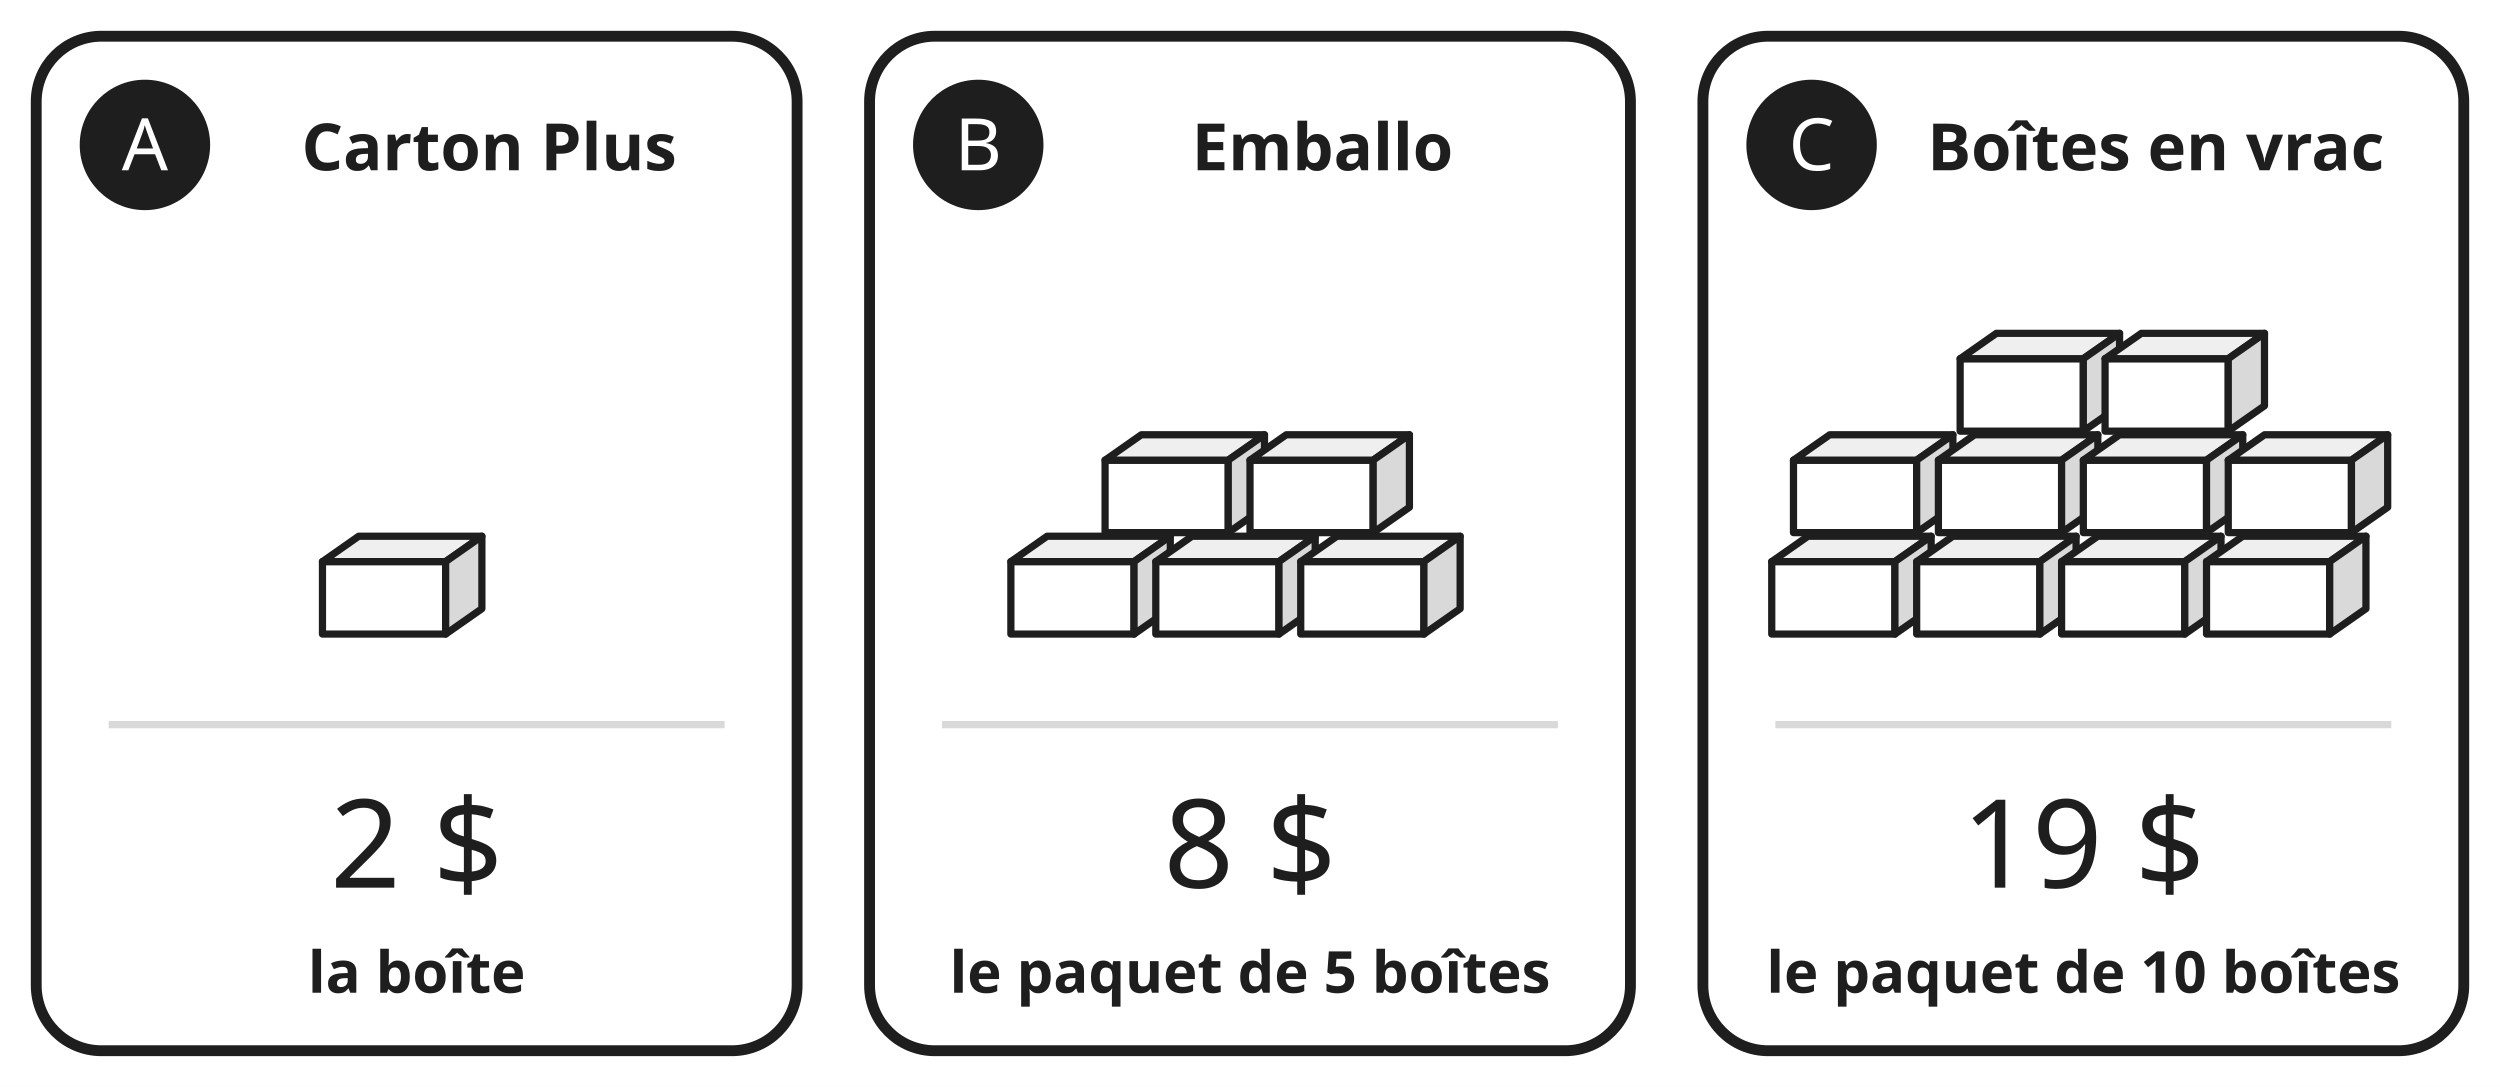
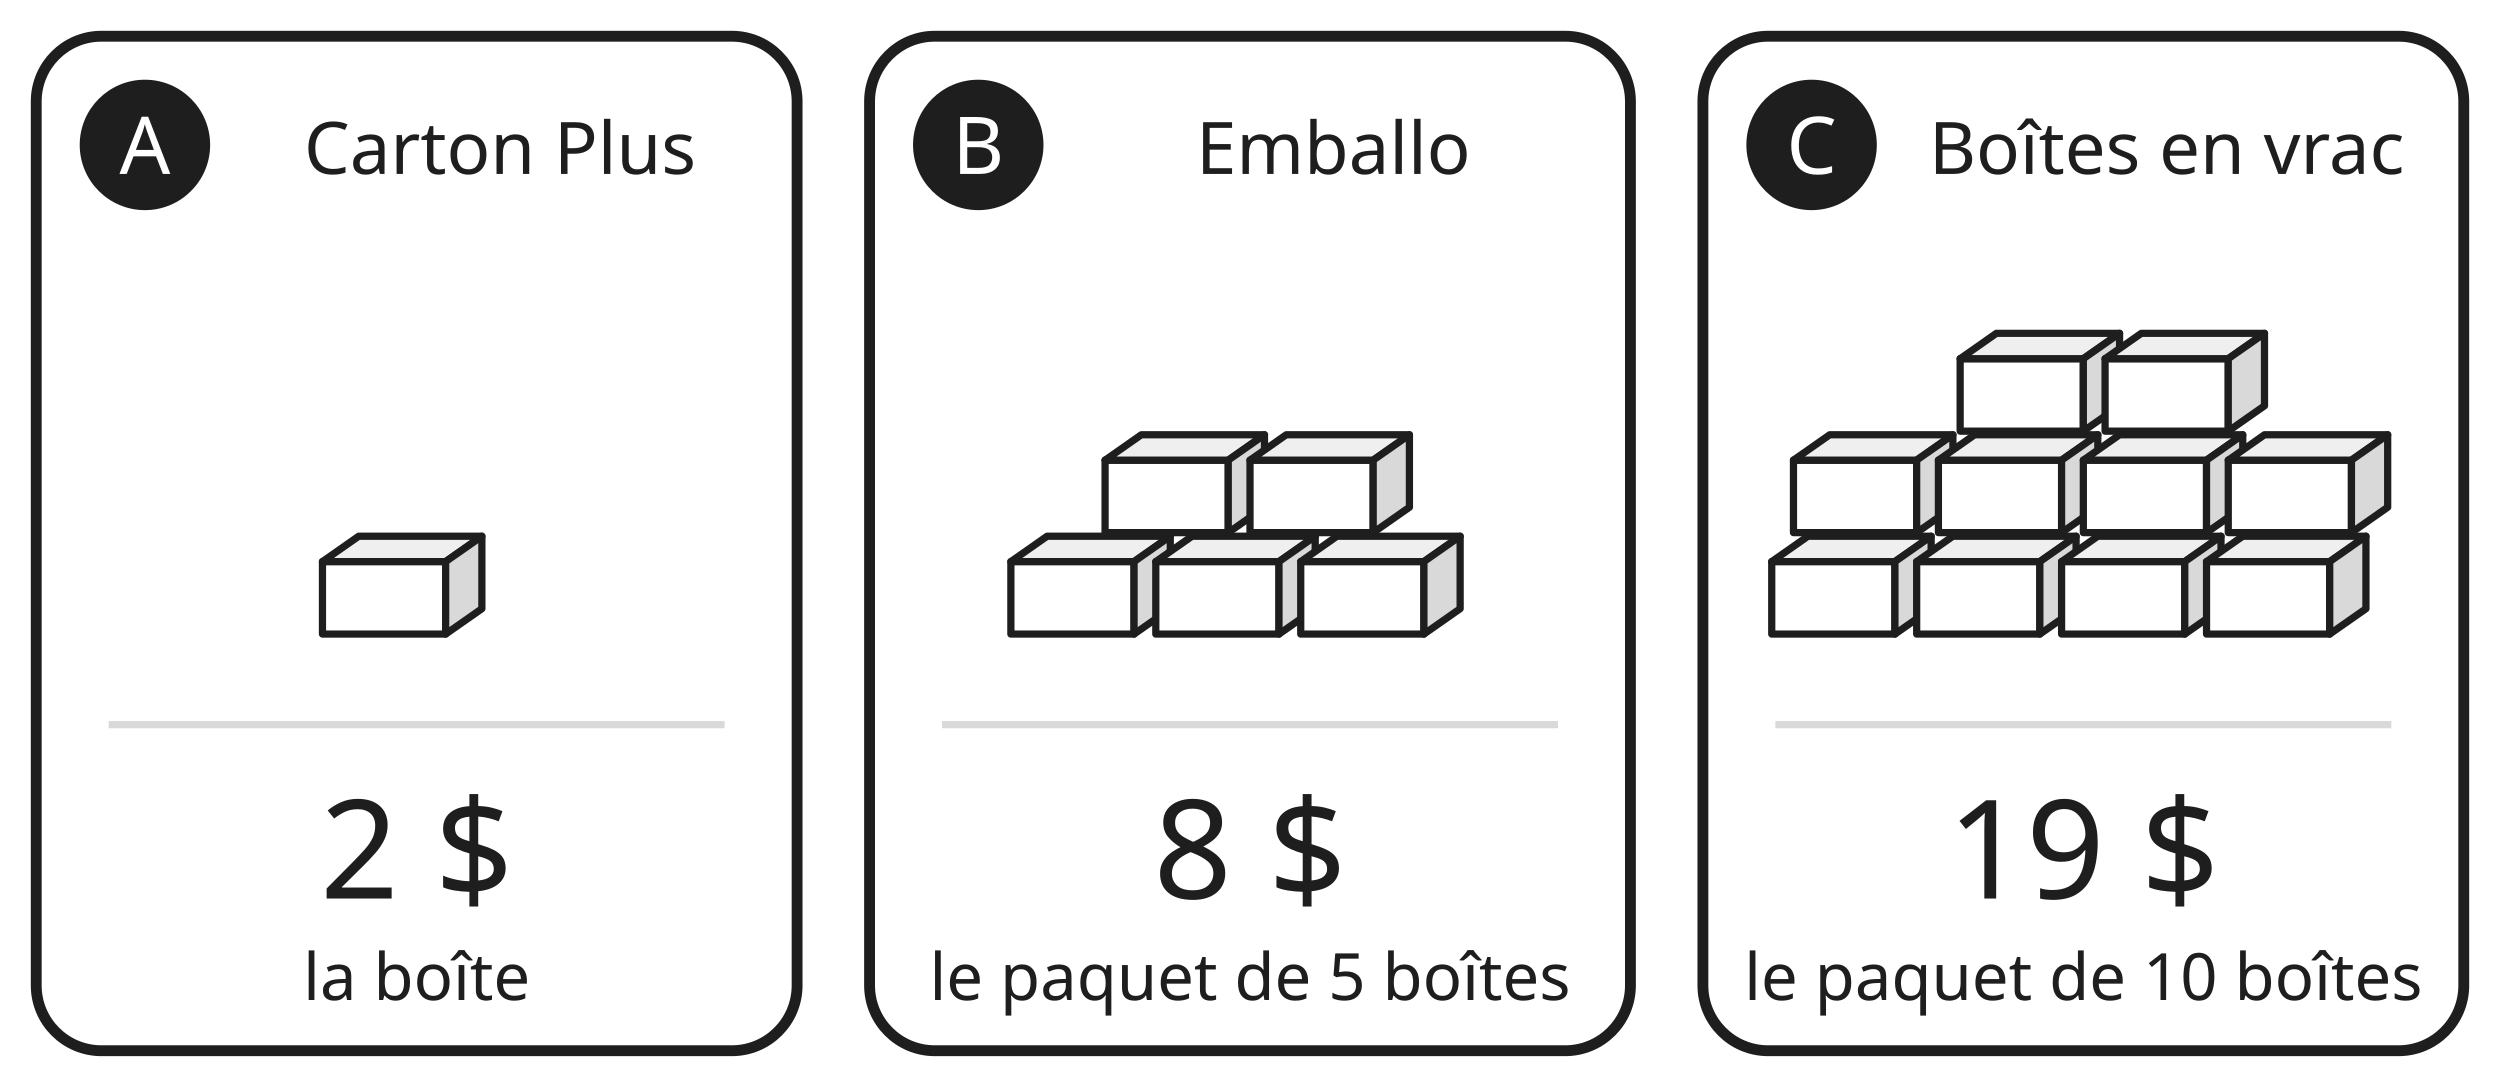
<svg xmlns="http://www.w3.org/2000/svg" width="690" height="300" viewBox="0 0 690 300">
  <rect width="690" height="300" fill="#fff" />
  <rect x="10" y="10" width="210" height="280" rx="18" fill="#fff" stroke="#1E1E1E" stroke-width="3" />
  <circle cx="40" cy="40" r="18" fill="#1E1E1E" />
-   <text x="40" y="47" font-family="Lilita One" font-size="20" font-weight="400" text-anchor="middle" fill="#fff">A</text>
-   <text x="135.0" y="47" font-family="Nunito" font-size="18" font-weight="800" text-anchor="middle" fill="#1E1E1E">Carton Plus</text>
+   <text x="40" y="48" font-family="KG Perfect Penmanship" font-size="22" font-weight="400" text-anchor="middle" fill="#fff">A</text>
+   <text x="138" y="48" font-family="KG Perfect Penmanship" font-size="20" font-weight="400" text-anchor="middle" fill="#1E1E1E">Carton Plus</text>
  <path d="M89.0 175 h34 v-20 h-34 Z" fill="#fff" stroke="#1E1E1E" stroke-width="2" stroke-linejoin="round" />
  <path d="M89.0 155 l10 -7.0 h34 l-10 7.0 Z" fill="#EFEFEF" stroke="#1E1E1E" stroke-width="2" stroke-linejoin="round" />
  <path d="M123.0 175 l10 -7.0 v-20 l-10 7.0 Z" fill="#D9D9D9" stroke="#1E1E1E" stroke-width="2" stroke-linejoin="round" />
  <line x1="30" y1="200" x2="200" y2="200" stroke="#D9D9D9" stroke-width="2" />
-   <text x="115.0" y="245" font-family="Lilita One" font-size="34" font-weight="400" text-anchor="middle" fill="#1E1E1E">2 $</text>
-   <text x="115.0" y="274" font-family="Nunito" font-size="16" font-weight="700" text-anchor="middle" fill="#1E1E1E">la boîte</text>
+   <text x="115.0" y="248" font-family="KG Perfect Penmanship" font-size="38" font-weight="400" text-anchor="middle" fill="#1E1E1E">2 $</text>
+   <text x="115.0" y="276" font-family="KG Perfect Penmanship" font-size="18" font-weight="400" text-anchor="middle" fill="#1E1E1E">la boîte</text>
  <rect x="240" y="10" width="210" height="280" rx="18" fill="#fff" stroke="#1E1E1E" stroke-width="3" />
  <circle cx="270" cy="40" r="18" fill="#1E1E1E" />
-   <text x="270" y="47" font-family="Lilita One" font-size="20" font-weight="400" text-anchor="middle" fill="#fff">B</text>
-   <text x="365.0" y="47" font-family="Nunito" font-size="18" font-weight="800" text-anchor="middle" fill="#1E1E1E">Emballo</text>
+   <text x="270" y="48" font-family="KG Perfect Penmanship" font-size="22" font-weight="400" text-anchor="middle" fill="#fff">B</text>
+   <text x="368" y="48" font-family="KG Perfect Penmanship" font-size="20" font-weight="400" text-anchor="middle" fill="#1E1E1E">Emballo</text>
  <path d="M279.0 175 h34 v-20 h-34 Z" fill="#fff" stroke="#1E1E1E" stroke-width="2" stroke-linejoin="round" />
  <path d="M279.0 155 l10 -7.0 h34 l-10 7.0 Z" fill="#EFEFEF" stroke="#1E1E1E" stroke-width="2" stroke-linejoin="round" />
  <path d="M313.0 175 l10 -7.0 v-20 l-10 7.0 Z" fill="#D9D9D9" stroke="#1E1E1E" stroke-width="2" stroke-linejoin="round" />
  <path d="M319.0 175 h34 v-20 h-34 Z" fill="#fff" stroke="#1E1E1E" stroke-width="2" stroke-linejoin="round" />
  <path d="M319.0 155 l10 -7.0 h34 l-10 7.0 Z" fill="#EFEFEF" stroke="#1E1E1E" stroke-width="2" stroke-linejoin="round" />
  <path d="M353.0 175 l10 -7.0 v-20 l-10 7.0 Z" fill="#D9D9D9" stroke="#1E1E1E" stroke-width="2" stroke-linejoin="round" />
  <path d="M359.0 175 h34 v-20 h-34 Z" fill="#fff" stroke="#1E1E1E" stroke-width="2" stroke-linejoin="round" />
  <path d="M359.0 155 l10 -7.0 h34 l-10 7.0 Z" fill="#EFEFEF" stroke="#1E1E1E" stroke-width="2" stroke-linejoin="round" />
  <path d="M393.0 175 l10 -7.0 v-20 l-10 7.0 Z" fill="#D9D9D9" stroke="#1E1E1E" stroke-width="2" stroke-linejoin="round" />
  <path d="M305.0 147 h34 v-20 h-34 Z" fill="#fff" stroke="#1E1E1E" stroke-width="2" stroke-linejoin="round" />
  <path d="M305.0 127 l10 -7.0 h34 l-10 7.0 Z" fill="#EFEFEF" stroke="#1E1E1E" stroke-width="2" stroke-linejoin="round" />
  <path d="M339.0 147 l10 -7.0 v-20 l-10 7.0 Z" fill="#D9D9D9" stroke="#1E1E1E" stroke-width="2" stroke-linejoin="round" />
  <path d="M345.0 147 h34 v-20 h-34 Z" fill="#fff" stroke="#1E1E1E" stroke-width="2" stroke-linejoin="round" />
  <path d="M345.0 127 l10 -7.0 h34 l-10 7.0 Z" fill="#EFEFEF" stroke="#1E1E1E" stroke-width="2" stroke-linejoin="round" />
  <path d="M379.0 147 l10 -7.0 v-20 l-10 7.0 Z" fill="#D9D9D9" stroke="#1E1E1E" stroke-width="2" stroke-linejoin="round" />
  <line x1="260" y1="200" x2="430" y2="200" stroke="#D9D9D9" stroke-width="2" />
-   <text x="345.0" y="245" font-family="Lilita One" font-size="34" font-weight="400" text-anchor="middle" fill="#1E1E1E">8 $</text>
-   <text x="345.0" y="274" font-family="Nunito" font-size="16" font-weight="700" text-anchor="middle" fill="#1E1E1E">le paquet de 5 boîtes</text>
+   <text x="345.0" y="248" font-family="KG Perfect Penmanship" font-size="38" font-weight="400" text-anchor="middle" fill="#1E1E1E">8 $</text>
+   <text x="345.0" y="276" font-family="KG Perfect Penmanship" font-size="18" font-weight="400" text-anchor="middle" fill="#1E1E1E">le paquet de 5 boîtes</text>
  <rect x="470" y="10" width="210" height="280" rx="18" fill="#fff" stroke="#1E1E1E" stroke-width="3" />
  <circle cx="500" cy="40" r="18" fill="#1E1E1E" />
-   <text x="500" y="47" font-family="Lilita One" font-size="20" font-weight="400" text-anchor="middle" fill="#fff">C</text>
-   <text x="595.0" y="47" font-family="Nunito" font-size="18" font-weight="800" text-anchor="middle" fill="#1E1E1E">Boîtes en vrac</text>
+   <text x="500" y="48" font-family="KG Perfect Penmanship" font-size="22" font-weight="400" text-anchor="middle" fill="#fff">C</text>
+   <text x="598" y="48" font-family="KG Perfect Penmanship" font-size="20" font-weight="400" text-anchor="middle" fill="#1E1E1E">Boîtes en vrac</text>
  <path d="M489.0 175 h34 v-20 h-34 Z" fill="#fff" stroke="#1E1E1E" stroke-width="2" stroke-linejoin="round" />
  <path d="M489.0 155 l10 -7.0 h34 l-10 7.0 Z" fill="#EFEFEF" stroke="#1E1E1E" stroke-width="2" stroke-linejoin="round" />
  <path d="M523.0 175 l10 -7.0 v-20 l-10 7.0 Z" fill="#D9D9D9" stroke="#1E1E1E" stroke-width="2" stroke-linejoin="round" />
  <path d="M529.0 175 h34 v-20 h-34 Z" fill="#fff" stroke="#1E1E1E" stroke-width="2" stroke-linejoin="round" />
  <path d="M529.0 155 l10 -7.0 h34 l-10 7.0 Z" fill="#EFEFEF" stroke="#1E1E1E" stroke-width="2" stroke-linejoin="round" />
  <path d="M563.0 175 l10 -7.0 v-20 l-10 7.0 Z" fill="#D9D9D9" stroke="#1E1E1E" stroke-width="2" stroke-linejoin="round" />
  <path d="M569.0 175 h34 v-20 h-34 Z" fill="#fff" stroke="#1E1E1E" stroke-width="2" stroke-linejoin="round" />
  <path d="M569.0 155 l10 -7.0 h34 l-10 7.0 Z" fill="#EFEFEF" stroke="#1E1E1E" stroke-width="2" stroke-linejoin="round" />
  <path d="M603.0 175 l10 -7.0 v-20 l-10 7.0 Z" fill="#D9D9D9" stroke="#1E1E1E" stroke-width="2" stroke-linejoin="round" />
  <path d="M609.0 175 h34 v-20 h-34 Z" fill="#fff" stroke="#1E1E1E" stroke-width="2" stroke-linejoin="round" />
  <path d="M609.0 155 l10 -7.0 h34 l-10 7.0 Z" fill="#EFEFEF" stroke="#1E1E1E" stroke-width="2" stroke-linejoin="round" />
  <path d="M643.0 175 l10 -7.0 v-20 l-10 7.0 Z" fill="#D9D9D9" stroke="#1E1E1E" stroke-width="2" stroke-linejoin="round" />
  <path d="M495.0 147 h34 v-20 h-34 Z" fill="#fff" stroke="#1E1E1E" stroke-width="2" stroke-linejoin="round" />
  <path d="M495.0 127 l10 -7.0 h34 l-10 7.0 Z" fill="#EFEFEF" stroke="#1E1E1E" stroke-width="2" stroke-linejoin="round" />
  <path d="M529.0 147 l10 -7.0 v-20 l-10 7.0 Z" fill="#D9D9D9" stroke="#1E1E1E" stroke-width="2" stroke-linejoin="round" />
  <path d="M535.0 147 h34 v-20 h-34 Z" fill="#fff" stroke="#1E1E1E" stroke-width="2" stroke-linejoin="round" />
  <path d="M535.0 127 l10 -7.0 h34 l-10 7.0 Z" fill="#EFEFEF" stroke="#1E1E1E" stroke-width="2" stroke-linejoin="round" />
  <path d="M569.0 147 l10 -7.0 v-20 l-10 7.0 Z" fill="#D9D9D9" stroke="#1E1E1E" stroke-width="2" stroke-linejoin="round" />
  <path d="M575.0 147 h34 v-20 h-34 Z" fill="#fff" stroke="#1E1E1E" stroke-width="2" stroke-linejoin="round" />
  <path d="M575.0 127 l10 -7.0 h34 l-10 7.0 Z" fill="#EFEFEF" stroke="#1E1E1E" stroke-width="2" stroke-linejoin="round" />
  <path d="M609.0 147 l10 -7.0 v-20 l-10 7.0 Z" fill="#D9D9D9" stroke="#1E1E1E" stroke-width="2" stroke-linejoin="round" />
  <path d="M615.0 147 h34 v-20 h-34 Z" fill="#fff" stroke="#1E1E1E" stroke-width="2" stroke-linejoin="round" />
  <path d="M615.0 127 l10 -7.0 h34 l-10 7.0 Z" fill="#EFEFEF" stroke="#1E1E1E" stroke-width="2" stroke-linejoin="round" />
  <path d="M649.0 147 l10 -7.0 v-20 l-10 7.0 Z" fill="#D9D9D9" stroke="#1E1E1E" stroke-width="2" stroke-linejoin="round" />
  <path d="M541.0 119 h34 v-20 h-34 Z" fill="#fff" stroke="#1E1E1E" stroke-width="2" stroke-linejoin="round" />
  <path d="M541.0 99 l10 -7.0 h34 l-10 7.0 Z" fill="#EFEFEF" stroke="#1E1E1E" stroke-width="2" stroke-linejoin="round" />
  <path d="M575.0 119 l10 -7.0 v-20 l-10 7.0 Z" fill="#D9D9D9" stroke="#1E1E1E" stroke-width="2" stroke-linejoin="round" />
  <path d="M581.0 119 h34 v-20 h-34 Z" fill="#fff" stroke="#1E1E1E" stroke-width="2" stroke-linejoin="round" />
  <path d="M581.0 99 l10 -7.0 h34 l-10 7.0 Z" fill="#EFEFEF" stroke="#1E1E1E" stroke-width="2" stroke-linejoin="round" />
  <path d="M615.0 119 l10 -7.0 v-20 l-10 7.0 Z" fill="#D9D9D9" stroke="#1E1E1E" stroke-width="2" stroke-linejoin="round" />
  <line x1="490" y1="200" x2="660" y2="200" stroke="#D9D9D9" stroke-width="2" />
-   <text x="575.0" y="245" font-family="Lilita One" font-size="34" font-weight="400" text-anchor="middle" fill="#1E1E1E">19 $</text>
-   <text x="575.0" y="274" font-family="Nunito" font-size="16" font-weight="700" text-anchor="middle" fill="#1E1E1E">le paquet de 10 boîtes</text>
+   <text x="575.0" y="248" font-family="KG Perfect Penmanship" font-size="38" font-weight="400" text-anchor="middle" fill="#1E1E1E">19 $</text>
+   <text x="575.0" y="276" font-family="KG Perfect Penmanship" font-size="18" font-weight="400" text-anchor="middle" fill="#1E1E1E">le paquet de 10 boîtes</text>
</svg>
